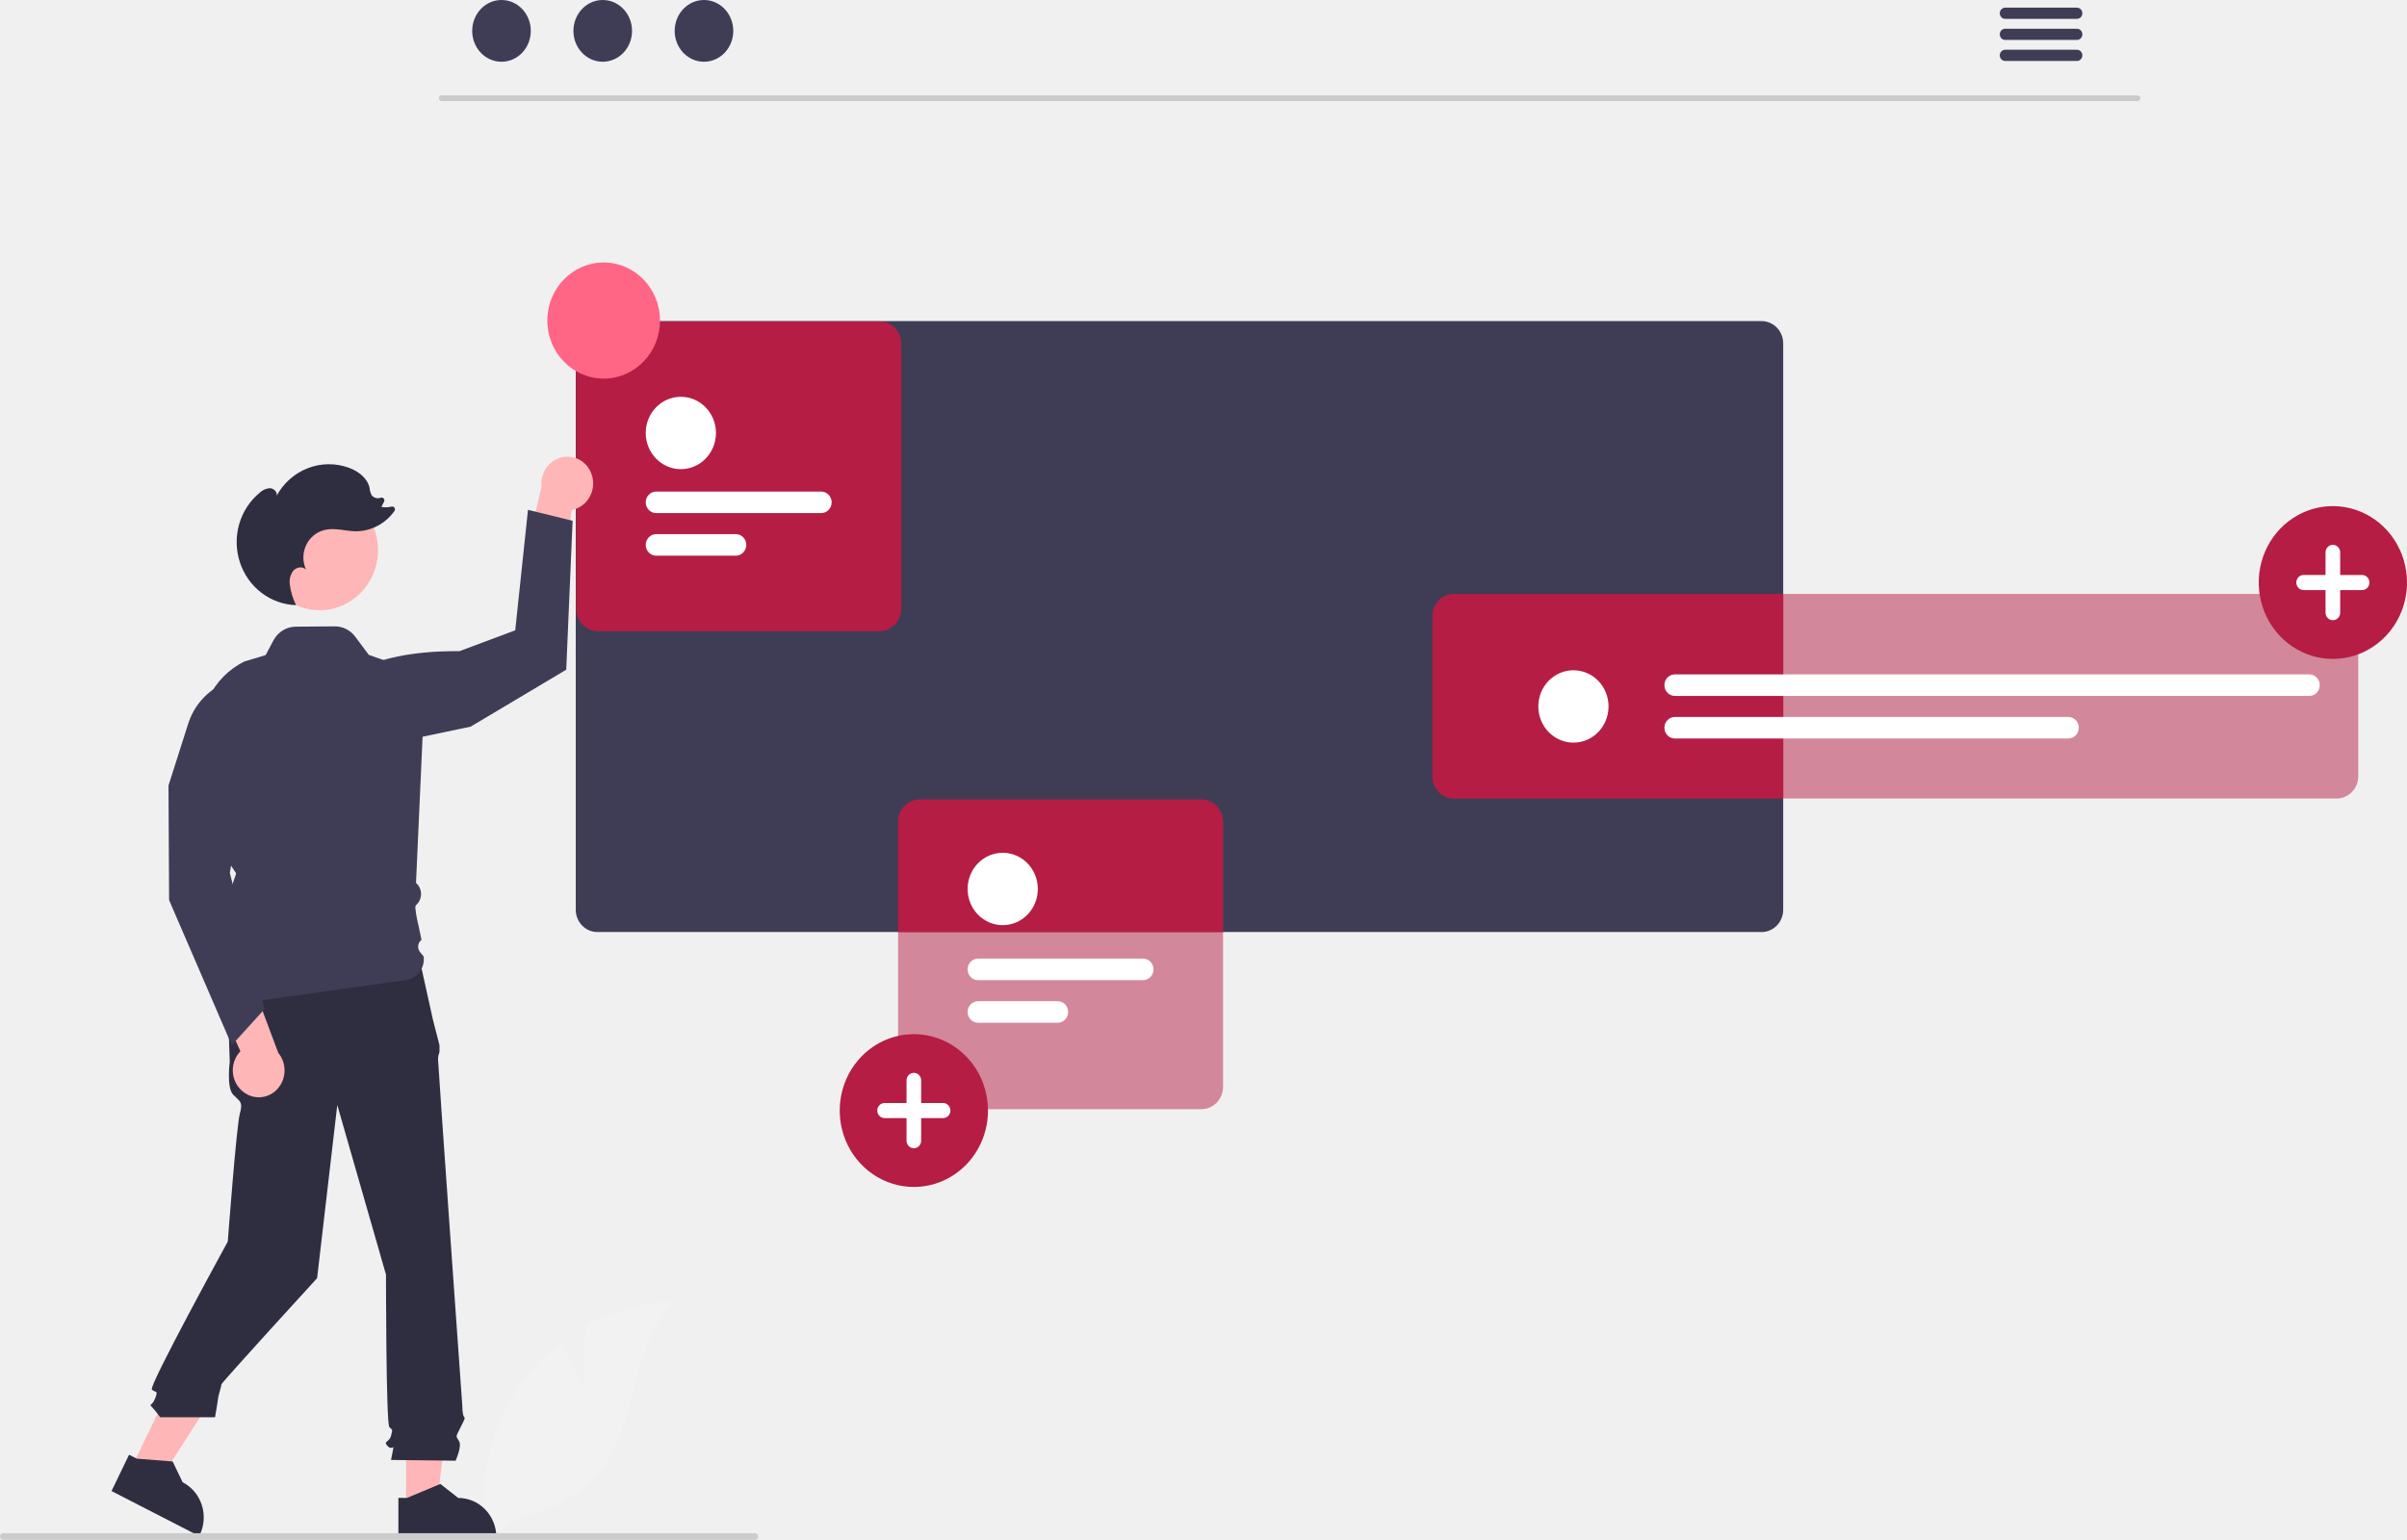
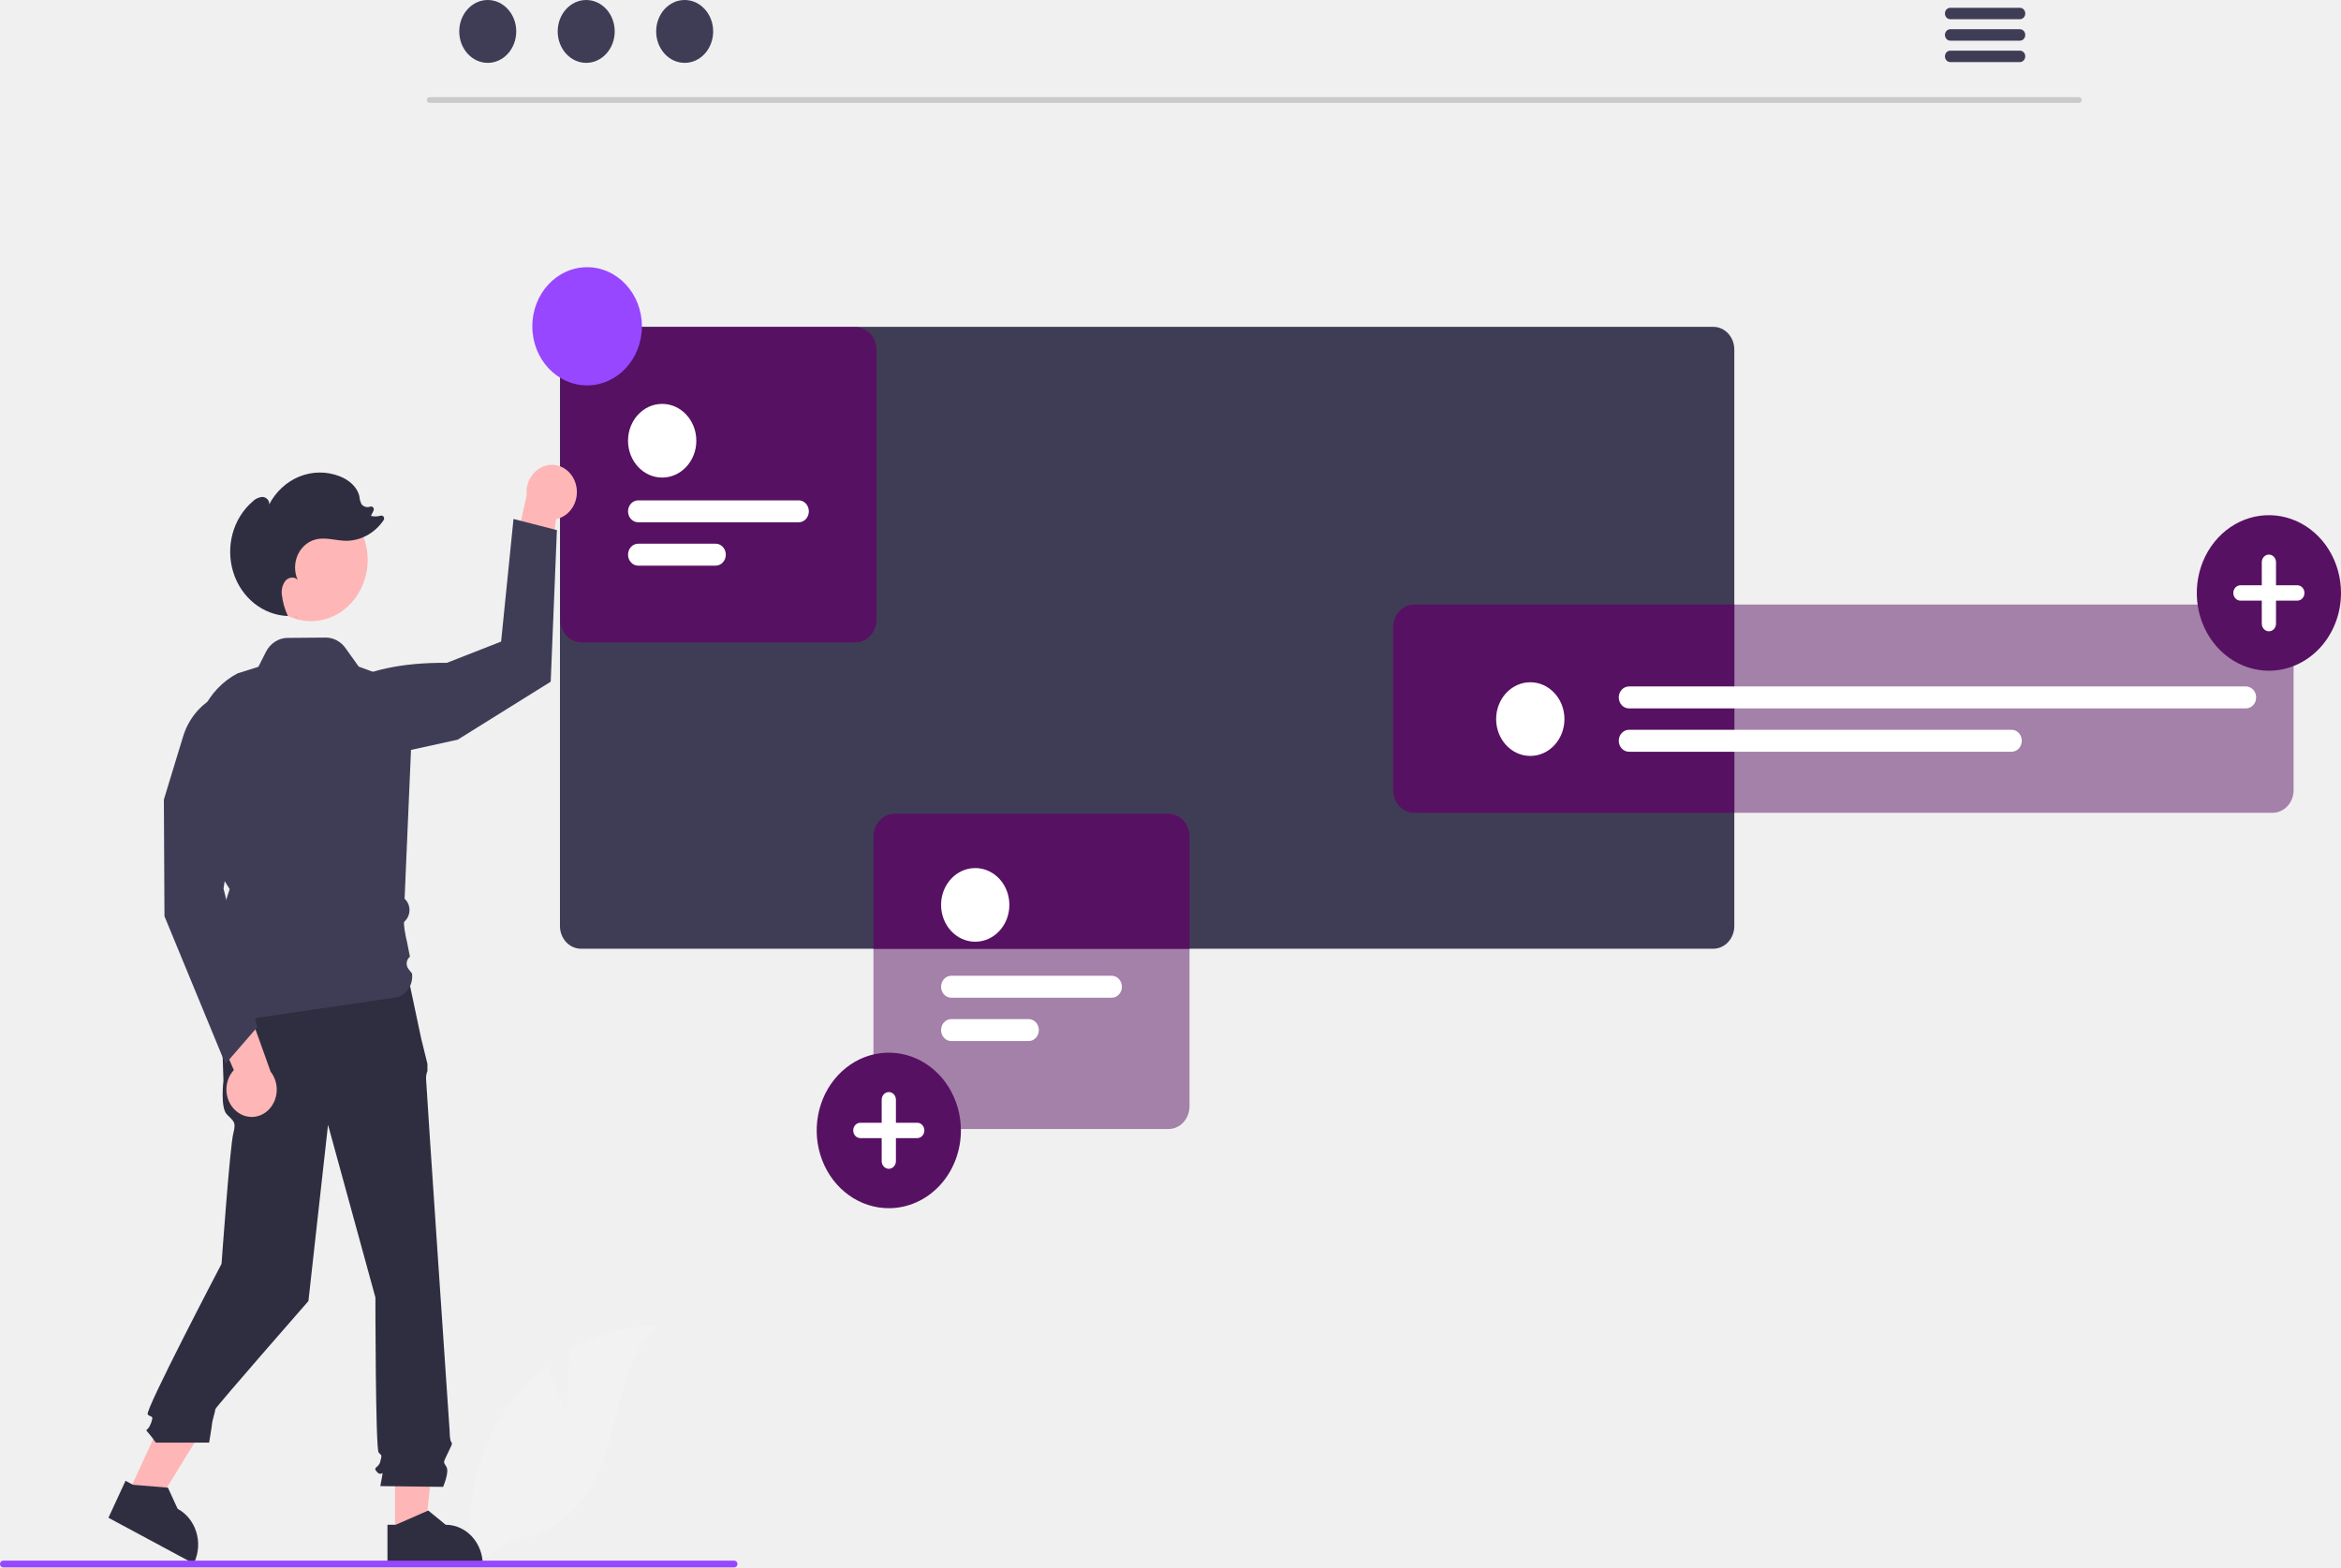
- <svg xmlns="http://www.w3.org/2000/svg" width="436" height="279" viewBox="0 0 436 279" fill="none">
-   <g clip-path="url(#clip0_0_510)">
-     <path d="M105.603 251.485L106.088 240.247C111.142 237.462 116.779 235.991 122.509 235.962C114.622 242.609 115.608 255.423 110.261 264.362C108.572 267.137 106.3 269.485 103.612 271.231C100.924 272.978 97.889 274.078 94.732 274.451L88.132 278.617C87.227 273.412 87.426 268.067 88.717 262.949C90.009 257.831 92.361 253.063 95.611 248.973C97.457 246.697 99.574 244.67 101.911 242.939C103.491 247.236 105.603 251.485 105.603 251.485Z" fill="#F2F2F2" />
-     <path d="M387.218 18.31H79.977C79.848 18.307 79.725 18.252 79.635 18.157C79.545 18.062 79.494 17.934 79.494 17.801C79.494 17.668 79.545 17.54 79.635 17.445C79.725 17.35 79.848 17.295 79.977 17.293H387.218C387.347 17.295 387.47 17.35 387.56 17.445C387.65 17.54 387.701 17.668 387.701 17.801C387.701 17.934 387.65 18.062 387.56 18.157C387.47 18.252 387.347 18.307 387.218 18.31Z" fill="#CACACA" />
-     <path d="M90.839 11.189C93.771 11.189 96.148 8.685 96.148 5.595C96.148 2.505 93.771 0 90.839 0C87.907 0 85.531 2.505 85.531 5.595C85.531 8.685 87.907 11.189 90.839 11.189Z" fill="#3F3D56" />
-     <path d="M109.178 11.189C112.11 11.189 114.486 8.685 114.486 5.595C114.486 2.505 112.11 0 109.178 0C106.246 0 103.869 2.505 103.869 5.595C103.869 8.685 106.246 11.189 109.178 11.189Z" fill="#3F3D56" />
-     <path d="M127.516 11.189C130.448 11.189 132.825 8.685 132.825 5.595C132.825 2.505 130.448 0 127.516 0C124.584 0 122.208 2.505 122.208 5.595C122.208 8.685 124.584 11.189 127.516 11.189Z" fill="#3F3D56" />
-     <path d="M376.229 1.387H363.202C362.944 1.392 362.698 1.501 362.517 1.692C362.336 1.882 362.235 2.137 362.235 2.404C362.235 2.67 362.336 2.925 362.517 3.116C362.698 3.306 362.944 3.415 363.202 3.42H376.229C376.487 3.415 376.733 3.306 376.913 3.116C377.094 2.925 377.196 2.67 377.196 2.404C377.196 2.137 377.094 1.882 376.913 1.692C376.733 1.501 376.487 1.392 376.229 1.387Z" fill="#3F3D56" />
-     <path d="M376.229 5.204H363.202C362.944 5.209 362.698 5.318 362.517 5.508C362.336 5.699 362.235 5.954 362.235 6.22C362.235 6.487 362.336 6.742 362.517 6.932C362.698 7.123 362.944 7.232 363.202 7.237H376.229C376.487 7.232 376.733 7.123 376.913 6.932C377.094 6.742 377.196 6.487 377.196 6.22C377.196 5.954 377.094 5.699 376.913 5.508C376.733 5.318 376.487 5.209 376.229 5.204Z" fill="#3F3D56" />
-     <path d="M376.229 9.016H363.202C362.944 9.021 362.698 9.13 362.517 9.32C362.336 9.511 362.235 9.766 362.235 10.033C362.235 10.299 362.336 10.554 362.517 10.745C362.698 10.935 362.944 11.044 363.202 11.049H376.229C376.487 11.044 376.733 10.935 376.913 10.745C377.094 10.554 377.196 10.299 377.196 10.033C377.196 9.766 377.094 9.511 376.913 9.32C376.733 9.13 376.487 9.021 376.229 9.016Z" fill="#3F3D56" />
-     <path d="M319.092 58.178H108.21C107.171 58.178 106.174 58.603 105.439 59.36C104.704 60.117 104.29 61.144 104.289 62.215V164.839C104.29 165.91 104.703 166.938 105.438 167.696C106.173 168.454 107.17 168.88 108.21 168.881H319.092C320.131 168.879 321.126 168.452 321.86 167.694C322.594 166.937 323.007 165.91 323.008 164.839V62.215C323.007 61.145 322.594 60.118 321.86 59.361C321.126 58.605 320.13 58.179 319.092 58.178Z" fill="#3F3D56" />
-     <path d="M263.389 107.618C262.351 107.619 261.355 108.045 260.621 108.802C259.887 109.559 259.474 110.585 259.473 111.656V140.644C259.474 141.715 259.887 142.742 260.621 143.499C261.355 144.257 262.35 144.684 263.389 144.686H323.008V107.618H263.389Z" fill="#B51D44" />
-     <path opacity="0.5" d="M423.255 144.684H263.391C262.352 144.683 261.356 144.257 260.621 143.499C259.886 142.742 259.473 141.715 259.472 140.644V111.657C259.473 110.585 259.886 109.558 260.621 108.801C261.356 108.043 262.352 107.617 263.391 107.616H423.255C424.294 107.617 425.29 108.043 426.025 108.801C426.76 109.558 427.173 110.585 427.174 111.657V140.644C427.173 141.715 426.76 142.742 426.025 143.499C425.29 144.257 424.294 144.683 423.255 144.684Z" fill="#B51D44" />
-     <path d="M285.01 134.56C288.523 134.56 291.37 131.625 291.37 128.004C291.37 124.382 288.523 121.447 285.01 121.447C281.498 121.447 278.65 124.382 278.65 128.004C278.65 131.625 281.498 134.56 285.01 134.56Z" fill="white" />
-     <path d="M418.302 126.098H303.381C302.879 126.098 302.397 125.893 302.042 125.526C301.687 125.16 301.487 124.664 301.487 124.146C301.487 123.628 301.687 123.131 302.042 122.765C302.397 122.399 302.879 122.193 303.381 122.193H418.302C418.804 122.193 419.286 122.399 419.641 122.765C419.996 123.131 420.195 123.628 420.195 124.146C420.195 124.664 419.996 125.16 419.641 125.526C419.286 125.893 418.804 126.098 418.302 126.098Z" fill="white" />
-     <path d="M374.654 133.813H303.381C302.879 133.813 302.397 133.608 302.042 133.241C301.687 132.875 301.487 132.379 301.487 131.861C301.487 131.343 301.687 130.846 302.042 130.48C302.397 130.114 302.879 129.908 303.381 129.908H374.654C375.156 129.908 375.638 130.114 375.993 130.48C376.348 130.846 376.548 131.343 376.548 131.861C376.548 132.379 376.348 132.875 375.993 133.241C375.638 133.608 375.156 133.813 374.654 133.813Z" fill="white" />
-     <path d="M73.567 273.271L79.071 273.27L81.689 251.383H73.566L73.567 273.271Z" fill="#FFB6B6" />
-     <path d="M72.163 271.418L73.712 271.418L79.761 268.882L83.003 271.417C84.835 271.417 86.592 272.168 87.888 273.503C89.183 274.839 89.911 276.65 89.911 278.539V278.77L72.163 278.771L72.163 271.418Z" fill="#2F2E41" />
-     <path d="M23.834 265.893L28.76 268.424L40.574 250.04L33.303 246.304L23.834 265.893Z" fill="#FFB6B6" />
-     <path d="M23.379 263.589L24.765 264.301L31.276 264.813L33.08 268.574C34.72 269.416 35.968 270.896 36.55 272.687C37.131 274.478 36.999 276.434 36.182 278.124L36.081 278.331L20.197 270.17L23.379 263.589Z" fill="#2F2E41" />
-     <path d="M76.006 173.868L41.009 174.809L41.617 192.378C41.617 192.378 41.009 197.084 42.226 198.339C43.444 199.594 44.052 199.594 43.444 201.79C42.835 203.986 41.261 224.969 41.261 224.969C41.261 224.969 26.898 251.152 27.506 251.78C28.115 252.407 28.724 251.78 28.115 253.348C27.506 254.917 26.898 254.29 27.506 254.917C28.045 255.516 28.553 256.145 29.028 256.799H38.948C38.948 256.799 39.502 253.662 39.502 253.348C39.502 253.035 40.111 251.152 40.111 250.839C40.111 250.525 57.442 231.594 57.442 231.594L61.094 200.221L69.919 230.967C69.919 230.967 69.919 257.948 70.528 258.576C71.137 259.203 71.137 258.889 70.832 260.144C70.528 261.399 69.311 261.085 70.224 262.027C71.137 262.968 71.441 261.399 71.137 262.968L70.832 264.536L82.524 264.671C82.524 264.671 83.741 262.027 83.133 261.085C82.524 260.144 82.561 260.401 83.303 258.861C84.046 257.321 84.35 257.007 84.046 256.693C83.741 256.379 83.741 254.711 83.741 254.711C83.741 254.711 79.353 193.005 79.353 192.064C79.33 191.58 79.417 191.097 79.606 190.653V189.375L78.44 184.848L76.006 173.868Z" fill="#2F2E41" />
-     <path d="M422.571 119.393C419.915 119.393 417.319 118.581 415.11 117.06C412.902 115.539 411.18 113.376 410.164 110.847C409.148 108.317 408.882 105.533 409.4 102.848C409.918 100.162 411.197 97.695 413.075 95.759C414.953 93.823 417.346 92.504 419.951 91.97C422.556 91.436 425.256 91.71 427.71 92.758C430.164 93.806 432.261 95.58 433.737 97.857C435.212 100.134 436 102.81 436 105.549C436 109.22 434.585 112.742 432.067 115.338C429.548 117.934 426.133 119.393 422.571 119.393Z" fill="#B51D44" />
-     <path d="M427.87 104.183H423.896V100.086C423.896 99.724 423.756 99.376 423.508 99.12C423.259 98.864 422.922 98.72 422.571 98.72C422.22 98.72 421.883 98.864 421.634 99.12C421.386 99.376 421.246 99.724 421.246 100.086V104.183H417.272C417.098 104.183 416.925 104.218 416.764 104.286C416.603 104.355 416.457 104.455 416.334 104.582C416.21 104.709 416.113 104.859 416.046 105.025C415.979 105.191 415.945 105.369 415.945 105.549C415.945 105.728 415.979 105.906 416.046 106.072C416.113 106.238 416.21 106.388 416.334 106.515C416.457 106.642 416.603 106.743 416.764 106.811C416.925 106.88 417.098 106.915 417.272 106.914H421.246V111.011C421.246 111.373 421.386 111.721 421.634 111.977C421.883 112.233 422.22 112.377 422.571 112.377C422.922 112.377 423.259 112.233 423.508 111.977C423.756 111.721 423.896 111.373 423.896 111.011V106.914H427.87C428.221 106.914 428.558 106.77 428.806 106.514C429.055 106.258 429.194 105.911 429.194 105.549C429.194 105.186 429.055 104.839 428.806 104.583C428.558 104.327 428.221 104.183 427.87 104.183Z" fill="white" />
-     <path d="M217.623 144.872H166.599C165.56 144.873 164.563 145.299 163.828 146.057C163.093 146.815 162.679 147.842 162.678 148.914V168.881H221.539V148.914C221.538 147.843 221.126 146.816 220.391 146.058C219.657 145.301 218.662 144.874 217.623 144.872Z" fill="#B51D44" />
-     <path opacity="0.5" d="M217.621 200.975H166.598C165.558 200.973 164.562 200.547 163.827 199.79C163.093 199.032 162.679 198.005 162.678 196.934V148.912C162.679 147.841 163.093 146.814 163.828 146.056C164.562 145.299 165.558 144.873 166.598 144.872H217.621C218.66 144.873 219.657 145.299 220.391 146.056C221.126 146.814 221.539 147.841 221.541 148.912V196.934C221.539 198.005 221.126 199.032 220.391 199.79C219.657 200.547 218.66 200.973 217.621 200.975Z" fill="#B51D44" />
-     <path d="M181.631 167.634C185.143 167.634 187.991 164.698 187.991 161.077C187.991 157.456 185.143 154.521 181.631 154.521C178.118 154.521 175.271 157.456 175.271 161.077C175.271 164.698 178.118 167.634 181.631 167.634Z" fill="white" />
-     <path d="M207.054 177.6H177.165C176.662 177.6 176.181 177.394 175.825 177.028C175.47 176.662 175.271 176.165 175.271 175.647C175.271 175.129 175.47 174.633 175.825 174.267C176.181 173.901 176.662 173.695 177.165 173.695H207.054C207.556 173.695 208.038 173.901 208.393 174.267C208.748 174.633 208.948 175.129 208.948 175.647C208.948 176.165 208.748 176.662 208.393 177.028C208.038 177.394 207.556 177.6 207.054 177.6Z" fill="white" />
-     <path d="M191.588 185.315H177.164C176.662 185.315 176.18 185.109 175.825 184.743C175.47 184.377 175.271 183.88 175.271 183.362C175.271 182.844 175.47 182.348 175.825 181.982C176.18 181.615 176.662 181.41 177.164 181.41H191.588C192.09 181.41 192.572 181.615 192.927 181.982C193.282 182.348 193.482 182.844 193.482 183.362C193.482 183.88 193.282 184.377 192.927 184.743C192.572 185.109 192.09 185.315 191.588 185.315Z" fill="white" />
-     <path d="M165.534 215.069C162.878 215.069 160.282 214.257 158.073 212.736C155.865 211.214 154.144 209.052 153.127 206.522C152.111 203.993 151.845 201.209 152.363 198.523C152.881 195.838 154.16 193.371 156.038 191.435C157.916 189.499 160.309 188.18 162.914 187.646C165.519 187.112 168.219 187.386 170.673 188.434C173.127 189.482 175.224 191.256 176.7 193.533C178.176 195.809 178.963 198.486 178.963 201.224C178.963 204.896 177.548 208.417 175.03 211.014C172.511 213.61 169.096 215.069 165.534 215.069Z" fill="#B51D44" />
-     <path d="M170.833 199.859H166.859V195.762C166.859 195.399 166.719 195.052 166.471 194.796C166.222 194.54 165.885 194.396 165.534 194.396C165.183 194.396 164.846 194.54 164.597 194.796C164.349 195.052 164.209 195.399 164.209 195.762V199.859H160.235C160.061 199.858 159.888 199.893 159.727 199.962C159.566 200.03 159.42 200.131 159.297 200.258C159.174 200.385 159.076 200.535 159.009 200.701C158.942 200.867 158.908 201.045 158.908 201.224C158.908 201.404 158.942 201.582 159.009 201.748C159.076 201.913 159.174 202.064 159.297 202.191C159.42 202.318 159.566 202.418 159.727 202.487C159.888 202.555 160.061 202.59 160.235 202.59H164.209V206.687C164.209 207.049 164.349 207.397 164.597 207.653C164.846 207.909 165.183 208.053 165.534 208.053C165.885 208.053 166.222 207.909 166.471 207.653C166.719 207.397 166.859 207.049 166.859 206.687V202.59H170.833C171.184 202.59 171.521 202.446 171.769 202.19C172.018 201.934 172.157 201.587 172.157 201.224C172.157 200.862 172.018 200.515 171.769 200.259C171.521 200.003 171.184 199.859 170.833 199.859Z" fill="white" />
-     <path d="M159.318 114.343H108.294C107.255 114.342 106.259 113.916 105.524 113.158C104.789 112.401 104.376 111.374 104.375 110.303V62.281C104.376 61.209 104.789 60.182 105.524 59.425C106.259 58.667 107.255 58.241 108.294 58.24H159.318C160.357 58.241 161.353 58.667 162.088 59.425C162.823 60.182 163.236 61.209 163.237 62.281V110.303C163.236 111.374 162.823 112.401 162.088 113.158C161.353 113.916 160.357 114.342 159.318 114.343Z" fill="#B51D44" />
-     <path d="M123.327 85.01C126.84 85.01 129.687 82.074 129.687 78.453C129.687 74.832 126.84 71.897 123.327 71.897C119.815 71.897 116.967 74.832 116.967 78.453C116.967 82.074 119.815 85.01 123.327 85.01Z" fill="#B51D44" />
-     <path d="M148.75 92.972H118.861C118.359 92.972 117.877 92.766 117.522 92.4C117.167 92.034 116.967 91.537 116.967 91.019C116.967 90.501 117.167 90.005 117.522 89.639C117.877 89.273 118.359 89.067 118.861 89.067H148.75C149.253 89.067 149.734 89.273 150.09 89.639C150.445 90.005 150.644 90.501 150.644 91.019C150.644 91.537 150.445 92.034 150.09 92.4C149.734 92.766 149.253 92.972 148.75 92.972Z" fill="#B51D44" />
-     <path d="M133.284 100.687H118.861C118.359 100.687 117.877 100.481 117.522 100.115C117.167 99.749 116.967 99.252 116.967 98.734C116.967 98.216 117.167 97.72 117.522 97.354C117.877 96.987 118.359 96.782 118.861 96.782H133.284C133.787 96.782 134.268 96.987 134.624 97.354C134.979 97.72 135.178 98.216 135.178 98.734C135.178 99.252 134.979 99.749 134.624 100.115C134.268 100.481 133.787 100.687 133.284 100.687Z" fill="#B51D44" />
-     <path opacity="0.5" d="M159.318 114.343H108.294C107.255 114.342 106.259 113.916 105.524 113.158C104.789 112.401 104.376 111.374 104.375 110.303V62.281C104.376 61.209 104.789 60.182 105.524 59.425C106.259 58.667 107.255 58.241 108.294 58.24H159.318C160.357 58.241 161.353 58.667 162.088 59.425C162.823 60.182 163.236 61.209 163.237 62.281V110.303C163.236 111.374 162.823 112.401 162.088 113.158C161.353 113.916 160.357 114.342 159.318 114.343Z" fill="#B51D44" />
-     <path d="M123.327 85.01C126.84 85.01 129.687 82.074 129.687 78.453C129.687 74.832 126.84 71.897 123.327 71.897C119.815 71.897 116.967 74.832 116.967 78.453C116.967 82.074 119.815 85.01 123.327 85.01Z" fill="white" />
-     <path d="M148.75 92.972H118.861C118.359 92.972 117.877 92.766 117.522 92.4C117.167 92.034 116.967 91.537 116.967 91.019C116.967 90.501 117.167 90.005 117.522 89.639C117.877 89.273 118.359 89.067 118.861 89.067H148.75C149.253 89.067 149.734 89.273 150.09 89.639C150.445 90.005 150.644 90.501 150.644 91.019C150.644 91.537 150.445 92.034 150.09 92.4C149.734 92.766 149.253 92.972 148.75 92.972Z" fill="white" />
-     <path d="M133.284 100.687H118.861C118.359 100.687 117.877 100.481 117.522 100.115C117.167 99.749 116.967 99.252 116.967 98.734C116.967 98.216 117.167 97.72 117.522 97.354C117.877 96.987 118.359 96.782 118.861 96.782H133.284C133.787 96.782 134.268 96.987 134.624 97.354C134.979 97.72 135.178 98.216 135.178 98.734C135.178 99.252 134.979 99.749 134.624 100.115C134.268 100.481 133.787 100.687 133.284 100.687Z" fill="white" />
-     <path d="M109.347 68.602C114.982 68.602 119.551 63.892 119.551 58.082C119.551 52.273 114.982 47.563 109.347 47.563C103.711 47.563 99.143 52.273 99.143 58.082C99.143 63.892 103.711 68.602 109.347 68.602Z" fill="#FF6584" />
-     <path d="M137.347 278.404C137.347 278.482 137.333 278.56 137.304 278.632C137.275 278.705 137.232 278.77 137.178 278.826C137.125 278.881 137.061 278.925 136.99 278.955C136.92 278.985 136.845 279 136.769 279H0.578C0.425 279 0.278 278.937 0.169 278.825C0.061 278.713 0 278.562 0 278.404C0 278.246 0.061 278.094 0.169 277.982C0.278 277.87 0.425 277.808 0.578 277.808H136.769C136.845 277.807 136.92 277.823 136.99 277.853C137.061 277.882 137.125 277.926 137.178 277.982C137.232 278.037 137.275 278.103 137.304 278.175C137.333 278.248 137.347 278.325 137.347 278.404Z" fill="#CCCCCC" />
-     <path d="M107.166 85.946C107.585 87.155 107.527 88.486 107.004 89.651C106.48 90.816 105.533 91.723 104.368 92.175C104.11 92.274 103.844 92.35 103.573 92.401L100.878 109.412L94.557 103.394L98.085 88.163C97.954 86.879 98.319 85.594 99.1 84.586C99.881 83.578 101.016 82.926 102.259 82.773C103.304 82.65 104.36 82.897 105.251 83.473C106.143 84.049 106.818 84.921 107.166 85.946Z" fill="#FFB6B6" />
-     <path d="M60.513 124.491C60.513 124.491 65.419 117.808 83.223 117.991L93.329 114.206L95.638 92.38L103.721 94.365L102.567 121.348L85.246 131.666L62.535 136.427L60.513 124.491Z" fill="#3F3D56" />
-     <path d="M57.906 110.568C63.742 110.568 68.473 105.691 68.473 99.674C68.473 93.658 63.742 88.781 57.906 88.781C52.07 88.781 47.339 93.658 47.339 99.674C47.339 105.691 52.07 110.568 57.906 110.568Z" fill="#FFB6B6" />
-     <path d="M40.022 182.274C40.003 182.274 39.984 182.271 39.966 182.266C39.771 182.21 39.617 182.166 40.321 175.889L41.081 170.929L40.339 166.548L39.091 165.262L41.097 163.195L42.779 158.267L39.868 153.818L36.527 135.627C35.953 132.488 36.399 129.241 37.797 126.39C39.194 123.539 41.465 121.243 44.258 119.858L48.124 118.694L49.531 116.034C49.926 115.287 50.508 114.663 51.216 114.226C51.924 113.789 52.733 113.555 53.558 113.548L60.638 113.494C61.353 113.488 62.059 113.653 62.701 113.976C63.343 114.299 63.904 114.771 64.339 115.355L66.81 118.665L77.053 122.253L75.355 159.983C75.625 160.215 75.845 160.503 76.001 160.828C76.157 161.153 76.246 161.508 76.263 161.871C76.279 162.233 76.223 162.595 76.096 162.933C75.97 163.272 75.777 163.58 75.529 163.837C75.423 163.948 75.338 164.038 75.286 164.098C75.114 164.351 75.438 166.239 75.838 167.843L76.351 170.298C76.186 170.419 76.048 170.574 75.944 170.753C75.841 170.933 75.774 171.132 75.749 171.339C75.724 171.546 75.741 171.756 75.799 171.956C75.856 172.156 75.954 172.342 76.085 172.501L76.739 173.298C76.868 174.297 76.608 175.308 76.015 176.109C75.422 176.911 74.546 177.437 73.577 177.573C64.215 178.887 40.071 182.274 40.022 182.274Z" fill="#3F3D56" />
-     <path d="M55.203 110.035C55.158 109.932 55.113 109.829 55.068 109.726C55.085 109.727 55.102 109.729 55.12 109.73L55.203 110.035Z" fill="#2F2E41" />
-     <path d="M47.046 89.276C47.547 88.788 48.2 88.497 48.888 88.455C49.571 88.478 50.264 89.114 50.123 89.803C51.378 87.512 53.376 85.75 55.765 84.826C58.155 83.903 60.784 83.876 63.191 84.751C64.889 85.369 66.554 86.605 66.945 88.418C66.983 88.893 67.12 89.355 67.348 89.771C67.545 89.993 67.802 90.151 68.085 90.225C68.368 90.299 68.666 90.286 68.943 90.187L68.96 90.182C69.054 90.149 69.156 90.146 69.252 90.173C69.349 90.2 69.435 90.256 69.5 90.335C69.565 90.413 69.606 90.509 69.617 90.612C69.628 90.714 69.609 90.818 69.563 90.909L69.082 91.833C69.688 91.972 70.317 91.958 70.917 91.793C71.016 91.766 71.122 91.771 71.218 91.808C71.314 91.845 71.397 91.912 71.456 92C71.513 92.088 71.544 92.192 71.542 92.298C71.541 92.404 71.507 92.507 71.447 92.593C70.648 93.719 69.605 94.638 68.402 95.276C67.198 95.913 65.867 96.253 64.514 96.267C62.594 96.255 60.654 95.572 58.785 96.028C58.062 96.204 57.387 96.544 56.809 97.025C56.23 97.505 55.763 98.113 55.442 98.803C55.121 99.494 54.954 100.25 54.954 101.016C54.953 101.781 55.119 102.537 55.439 103.229C54.865 102.581 53.755 102.735 53.168 103.369C52.897 103.709 52.697 104.102 52.581 104.525C52.464 104.948 52.432 105.39 52.488 105.826C52.644 107.161 53.029 108.456 53.623 109.652C51.352 109.58 49.158 108.792 47.337 107.393C45.515 105.994 44.153 104.053 43.436 101.831C42.719 99.609 42.68 97.213 43.326 94.968C43.971 92.723 45.27 90.736 47.046 89.276Z" fill="#2F2E41" />
-     <path d="M44.138 197.898C43.128 197.146 42.445 196.016 42.235 194.75C42.026 193.484 42.308 192.184 43.02 191.131C43.178 190.898 43.355 190.68 43.55 190.48L36.42 174.89L44.936 176.155L50.401 190.765C51.215 191.747 51.621 193.018 51.532 194.306C51.442 195.593 50.865 196.792 49.925 197.645C49.132 198.357 48.127 198.771 47.075 198.817C46.023 198.863 44.988 198.538 44.138 197.898Z" fill="#FFB6B6" />
-     <path d="M41.979 189.385L30.632 163.095L30.519 142.331L34.095 131.115C34.581 129.593 35.357 128.187 36.378 126.98C37.399 125.773 38.645 124.789 40.041 124.087C41.438 123.385 42.957 122.978 44.508 122.891C46.059 122.804 47.612 123.039 49.074 123.581L49.153 123.61L49.186 123.69C49.318 124.008 52.318 131.658 43.42 147.394L41.629 158.162L47.913 182.845L41.979 189.385Z" fill="#3F3D56" />
+ <svg xmlns="http://www.w3.org/2000/svg" width="436" height="292" viewBox="0 0 436 292" fill="none">
+   <g clip-path="url(#clip0_6_753)">
+     <path d="M105.603 263.203L106.088 251.442C111.142 248.527 116.779 246.988 122.509 246.957C114.622 253.914 115.608 267.325 110.261 276.681C108.572 279.585 106.3 282.042 103.612 283.87C100.924 285.697 97.889 286.849 94.732 287.239L88.132 291.599C87.227 286.152 87.426 280.557 88.717 275.201C90.009 269.845 92.361 264.855 95.611 260.574C97.457 258.192 99.574 256.07 101.911 254.259C103.491 258.756 105.603 263.203 105.603 263.203Z" fill="#F2F2F2" />
+     <path d="M387.218 19.163H79.977C79.848 19.16 79.725 19.102 79.635 19.003C79.545 18.904 79.494 18.77 79.494 18.631C79.494 18.491 79.545 18.358 79.635 18.258C79.725 18.159 79.848 18.102 79.977 18.098H387.218C387.347 18.102 387.47 18.159 387.56 18.258C387.65 18.358 387.701 18.491 387.701 18.631C387.701 18.77 387.65 18.904 387.56 19.003C387.47 19.102 387.347 19.16 387.218 19.163Z" fill="#CACACA" />
+     <path d="M90.839 11.711C93.771 11.711 96.148 9.089 96.148 5.855C96.148 2.622 93.771 0 90.839 0C87.907 0 85.531 2.622 85.531 5.855C85.531 9.089 87.907 11.711 90.839 11.711Z" fill="#3F3D56" />
+     <path d="M109.178 11.711C112.11 11.711 114.486 9.089 114.486 5.855C114.486 2.622 112.11 0 109.178 0C106.246 0 103.869 2.622 103.869 5.855C103.869 9.089 106.246 11.711 109.178 11.711Z" fill="#3F3D56" />
+     <path d="M127.516 11.711C130.448 11.711 132.825 9.089 132.825 5.855C132.825 2.622 130.448 0 127.516 0C124.584 0 122.208 2.622 122.208 5.855C122.208 9.089 124.584 11.711 127.516 11.711Z" fill="#3F3D56" />
+     <path d="M376.229 1.451H363.202C362.944 1.457 362.698 1.571 362.517 1.77C362.336 1.969 362.235 2.237 362.235 2.516C362.235 2.794 362.336 3.062 362.517 3.261C362.698 3.46 362.944 3.574 363.202 3.58H376.229C376.487 3.574 376.733 3.46 376.913 3.261C377.094 3.062 377.196 2.794 377.196 2.516C377.196 2.237 377.094 1.969 376.913 1.77C376.733 1.571 376.487 1.457 376.229 1.451Z" fill="#3F3D56" />
+     <path d="M376.229 5.446H363.202C362.944 5.452 362.698 5.566 362.517 5.765C362.336 5.964 362.235 6.232 362.235 6.51C362.235 6.789 362.336 7.057 362.517 7.256C362.698 7.455 362.944 7.569 363.202 7.575H376.229C376.487 7.569 376.733 7.455 376.913 7.256C377.094 7.057 377.196 6.789 377.196 6.51C377.196 6.232 377.094 5.964 376.913 5.765C376.733 5.566 376.487 5.452 376.229 5.446Z" fill="#3F3D56" />
+     <path d="M376.229 9.436H363.202C362.944 9.441 362.698 9.556 362.517 9.755C362.336 9.954 362.235 10.221 362.235 10.5C362.235 10.779 362.336 11.046 362.517 11.245C362.698 11.444 362.944 11.559 363.202 11.564H376.229C376.487 11.559 376.733 11.444 376.913 11.245C377.094 11.046 377.196 10.779 377.196 10.5C377.196 10.221 377.094 9.954 376.913 9.755C376.733 9.556 376.487 9.441 376.229 9.436Z" fill="#3F3D56" />
+     <path d="M319.092 60.888H108.21C107.171 60.888 106.174 61.334 105.439 62.126C104.704 62.918 104.29 63.993 104.289 65.114V172.519C104.29 173.641 104.703 174.716 105.438 175.509C106.173 176.303 107.17 176.749 108.21 176.75H319.092C320.131 176.748 321.126 176.301 321.86 175.508C322.594 174.715 323.007 173.64 323.008 172.519V65.114C323.007 63.994 322.594 62.919 321.86 62.127C321.126 61.335 320.13 60.889 319.092 60.888Z" fill="#3F3D56" />
+     <path d="M263.389 112.633C262.351 112.634 261.355 113.08 260.621 113.872C259.887 114.664 259.474 115.738 259.473 116.858V147.197C259.474 148.318 259.887 149.393 260.621 150.186C261.355 150.979 262.35 151.426 263.389 151.428H323.008V112.633H263.389Z" fill="#571162" />
+     <path opacity="0.5" d="M423.255 151.426H263.391C262.352 151.425 261.356 150.979 260.621 150.186C259.886 149.393 259.473 148.318 259.472 147.197V116.859C259.473 115.738 259.886 114.663 260.621 113.871C261.356 113.078 262.352 112.632 263.391 112.631H423.255C424.294 112.632 425.29 113.078 426.025 113.871C426.76 114.663 427.173 115.738 427.174 116.859V147.197C427.173 148.318 426.76 149.393 426.025 150.186C425.29 150.979 424.294 151.425 423.255 151.426Z" fill="#571162" />
+     <path d="M285.01 140.83C288.523 140.83 291.37 137.758 291.37 133.968C291.37 130.178 288.523 127.106 285.01 127.106C281.498 127.106 278.65 130.178 278.65 133.968C278.65 137.758 281.498 140.83 285.01 140.83Z" fill="white" />
+     <path d="M418.302 131.974H303.381C302.879 131.974 302.397 131.759 302.042 131.375C301.687 130.992 301.487 130.472 301.487 129.93C301.487 129.388 301.687 128.869 302.042 128.486C302.397 128.102 302.879 127.887 303.381 127.887H418.302C418.804 127.887 419.286 128.102 419.641 128.486C419.996 128.869 420.195 129.388 420.195 129.93C420.195 130.472 419.996 130.992 419.641 131.375C419.286 131.759 418.804 131.974 418.302 131.974Z" fill="white" />
+     <path d="M374.654 140.049H303.381C302.879 140.049 302.397 139.833 302.042 139.45C301.687 139.067 301.487 138.547 301.487 138.005C301.487 137.463 301.687 136.943 302.042 136.56C302.397 136.177 302.879 135.961 303.381 135.961H374.654C375.156 135.961 375.638 136.177 375.993 136.56C376.348 136.943 376.548 137.463 376.548 138.005C376.548 138.547 376.348 139.067 375.993 139.45C375.638 139.833 375.156 140.049 374.654 140.049Z" fill="white" />
+     <path d="M73.567 286.003L79.071 286.003L81.689 263.096H73.566L73.567 286.003Z" fill="#FFB6B6" />
+     <path d="M72.163 284.064L73.712 284.064L79.761 281.41L83.003 284.064C84.835 284.064 86.592 284.849 87.888 286.247C89.183 287.645 89.911 289.54 89.911 291.517V291.759L72.163 291.76L72.163 284.064Z" fill="#2F2E41" />
+     <path d="M23.834 278.282L28.76 280.931L40.574 261.69L33.303 257.78L23.834 278.282Z" fill="#FFB6B6" />
+     <path d="M23.379 275.871L24.765 276.617L31.276 277.153L33.08 281.088C34.72 281.97 35.968 283.518 36.55 285.393C37.131 287.267 36.999 289.314 36.182 291.083L36.081 291.3L20.197 282.759L23.379 275.871Z" fill="#2F2E41" />
+     <path d="M76.006 181.969L41.009 182.954L41.617 201.342C41.617 201.342 41.009 206.267 42.226 207.58C43.444 208.894 44.052 208.894 43.444 211.192C42.835 213.491 41.261 235.452 41.261 235.452C41.261 235.452 26.898 262.855 27.506 263.511C28.115 264.168 28.724 263.511 28.115 265.153C27.506 266.795 26.898 266.138 27.506 266.795C28.045 267.422 28.553 268.08 29.028 268.765H38.948C38.948 268.765 39.502 265.481 39.502 265.153C39.502 264.825 40.111 262.855 40.111 262.526C40.111 262.198 57.442 242.385 57.442 242.385L61.094 209.55L69.919 241.729C69.919 241.729 69.919 269.967 70.528 270.624C71.137 271.28 71.137 270.952 70.832 272.265C70.528 273.579 69.311 273.25 70.224 274.236C71.137 275.221 71.441 273.579 71.137 275.221L70.832 276.862L82.524 277.003C82.524 277.003 83.741 274.236 83.133 273.25C82.524 272.265 82.561 272.534 83.303 270.922C84.046 269.31 84.35 268.982 84.046 268.654C83.741 268.325 83.741 266.579 83.741 266.579C83.741 266.579 79.353 201.998 79.353 201.013C79.33 200.506 79.417 200.001 79.606 199.536V198.199L78.44 193.461L76.006 181.969Z" fill="#2F2E41" />
+     <path d="M422.571 124.956C419.915 124.956 417.319 124.106 415.11 122.514C412.902 120.922 411.18 118.659 410.164 116.012C409.148 113.364 408.882 110.451 409.4 107.64C409.918 104.829 411.197 102.248 413.075 100.221C414.953 98.195 417.346 96.815 419.951 96.256C422.556 95.697 425.256 95.984 427.71 97.08C430.164 98.177 432.261 100.034 433.737 102.417C435.212 104.8 436 107.601 436 110.467C436 114.31 434.585 117.995 432.067 120.712C429.548 123.43 426.133 124.956 422.571 124.956Z" fill="#571162" />
+     <path d="M427.87 109.038H423.896V104.75C423.896 104.371 423.756 104.007 423.508 103.739C423.259 103.471 422.922 103.32 422.571 103.32C422.22 103.32 421.883 103.471 421.634 103.739C421.386 104.007 421.246 104.371 421.246 104.75V109.038H417.272C417.098 109.037 416.925 109.074 416.764 109.146C416.603 109.217 416.457 109.322 416.334 109.455C416.21 109.588 416.113 109.746 416.046 109.919C415.979 110.093 415.945 110.279 415.945 110.467C415.945 110.655 415.979 110.841 416.046 111.014C416.113 111.188 416.21 111.346 416.334 111.478C416.457 111.611 416.603 111.716 416.764 111.788C416.925 111.86 417.098 111.896 417.272 111.896H421.246V116.184C421.246 116.563 421.386 116.927 421.634 117.195C421.883 117.463 422.22 117.613 422.571 117.613C422.922 117.613 423.259 117.463 423.508 117.195C423.756 116.927 423.896 116.563 423.896 116.184V111.896H427.87C428.221 111.896 428.558 111.746 428.806 111.477C429.055 111.209 429.194 110.846 429.194 110.467C429.194 110.088 429.055 109.724 428.806 109.456C428.558 109.188 428.221 109.038 427.87 109.038Z" fill="white" />
+     <path d="M217.623 151.622H166.599C165.56 151.623 164.563 152.069 163.828 152.863C163.093 153.656 162.679 154.731 162.678 155.853V176.75H221.539V155.853C221.538 154.732 221.126 153.657 220.391 152.864C219.657 152.071 218.662 151.624 217.623 151.622Z" fill="#571162" />
+     <path opacity="0.5" d="M217.621 210.339H166.598C165.558 210.338 164.562 209.892 163.827 209.099C163.093 208.306 162.679 207.232 162.678 206.11V155.851C162.679 154.73 163.093 153.655 163.828 152.862C164.562 152.069 165.558 151.623 166.598 151.622H217.621C218.66 151.623 219.657 152.069 220.391 152.862C221.126 153.655 221.539 154.73 221.541 155.851V206.11C221.539 207.232 221.126 208.306 220.391 209.099C219.657 209.892 218.66 210.338 217.621 210.339Z" fill="#571162" />
+     <path d="M181.631 175.445C185.143 175.445 187.991 172.373 187.991 168.583C187.991 164.793 185.143 161.72 181.631 161.72C178.118 161.72 175.271 164.793 175.271 168.583C175.271 172.373 178.118 175.445 181.631 175.445Z" fill="white" />
+     <path d="M207.054 185.875H177.165C176.662 185.875 176.181 185.66 175.825 185.277C175.47 184.893 175.271 184.374 175.271 183.832C175.271 183.29 175.47 182.77 175.825 182.387C176.181 182.003 176.662 181.788 177.165 181.788H207.054C207.556 181.788 208.038 182.003 208.393 182.387C208.748 182.77 208.948 183.29 208.948 183.832C208.948 184.374 208.748 184.893 208.393 185.277C208.038 185.66 207.556 185.875 207.054 185.875Z" fill="white" />
+     <path d="M191.588 193.95H177.164C176.662 193.95 176.18 193.734 175.825 193.351C175.47 192.968 175.271 192.448 175.271 191.906C175.271 191.364 175.47 190.844 175.825 190.461C176.18 190.078 176.662 189.863 177.164 189.863H191.588C192.09 189.863 192.572 190.078 192.927 190.461C193.282 190.844 193.482 191.364 193.482 191.906C193.482 192.448 193.282 192.968 192.927 193.351C192.572 193.734 192.09 193.95 191.588 193.95Z" fill="white" />
+     <path d="M165.534 225.09C162.878 225.09 160.282 224.24 158.073 222.648C155.865 221.056 154.144 218.793 153.127 216.145C152.111 213.498 151.845 210.584 152.363 207.774C152.881 204.963 154.16 202.381 156.038 200.355C157.916 198.328 160.309 196.948 162.914 196.389C165.519 195.83 168.219 196.117 170.673 197.214C173.127 198.311 175.224 200.168 176.7 202.551C178.176 204.933 178.963 207.735 178.963 210.601C178.963 214.443 177.548 218.129 175.03 220.846C172.511 223.563 169.096 225.09 165.534 225.09Z" fill="#571162" />
+     <path d="M170.833 209.171H166.859V204.883C166.859 204.504 166.719 204.141 166.471 203.873C166.222 203.605 165.885 203.454 165.534 203.454C165.183 203.454 164.846 203.605 164.597 203.873C164.349 204.141 164.209 204.504 164.209 204.883V209.171H160.235C160.061 209.171 159.888 209.208 159.727 209.279C159.566 209.351 159.42 209.456 159.297 209.589C159.174 209.722 159.076 209.879 159.009 210.053C158.942 210.227 158.908 210.413 158.908 210.601C158.908 210.788 158.942 210.975 159.009 211.148C159.076 211.322 159.174 211.479 159.297 211.612C159.42 211.745 159.566 211.85 159.727 211.922C159.888 211.993 160.061 212.03 160.235 212.03H164.209V216.318C164.209 216.697 164.349 217.06 164.597 217.328C164.846 217.596 165.183 217.747 165.534 217.747C165.885 217.747 166.222 217.596 166.471 217.328C166.719 217.06 166.859 216.697 166.859 216.318V212.03H170.833C171.184 212.03 171.521 211.879 171.769 211.611C172.018 211.343 172.157 210.98 172.157 210.601C172.157 210.221 172.018 209.858 171.769 209.59C171.521 209.322 171.184 209.171 170.833 209.171Z" fill="white" />
+     <path d="M159.318 119.671H108.294C107.255 119.67 106.259 119.224 105.524 118.431C104.789 117.638 104.376 116.563 104.375 115.442V65.183C104.376 64.061 104.789 62.987 105.524 62.194C106.259 61.401 107.255 60.955 108.294 60.954H159.318C160.357 60.955 161.353 61.401 162.088 62.194C162.823 62.987 163.236 64.061 163.237 65.183V115.442C163.236 116.563 162.823 117.638 162.088 118.431C161.353 119.224 160.357 119.67 159.318 119.671Z" fill="#571162" />
+     <path d="M123.327 88.971C126.84 88.971 129.687 85.898 129.687 82.109C129.687 78.319 126.84 75.246 123.327 75.246C119.815 75.246 116.967 78.319 116.967 82.109C116.967 85.898 119.815 88.971 123.327 88.971Z" fill="#571162" />
+     <path d="M148.75 97.304H118.861C118.359 97.304 117.877 97.089 117.522 96.706C117.167 96.322 116.967 95.802 116.967 95.26C116.967 94.719 117.167 94.199 117.522 93.816C117.877 93.432 118.359 93.217 118.861 93.217H148.75C149.253 93.217 149.734 93.432 150.09 93.816C150.445 94.199 150.644 94.719 150.644 95.26C150.644 95.802 150.445 96.322 150.09 96.706C149.734 97.089 149.253 97.304 148.75 97.304Z" fill="#571162" />
+     <path d="M133.284 105.379H118.861C118.359 105.379 117.877 105.163 117.522 104.78C117.167 104.397 116.967 103.877 116.967 103.335C116.967 102.793 117.167 102.273 117.522 101.89C117.877 101.507 118.359 101.292 118.861 101.292H133.284C133.787 101.292 134.268 101.507 134.624 101.89C134.979 102.273 135.178 102.793 135.178 103.335C135.178 103.877 134.979 104.397 134.624 104.78C134.268 105.163 133.787 105.379 133.284 105.379Z" fill="#571162" />
+     <path opacity="0.5" d="M159.318 119.671H108.294C107.255 119.67 106.259 119.224 105.524 118.431C104.789 117.638 104.376 116.563 104.375 115.442V65.183C104.376 64.061 104.789 62.987 105.524 62.194C106.259 61.401 107.255 60.955 108.294 60.954H159.318C160.357 60.955 161.353 61.401 162.088 62.194C162.823 62.987 163.236 64.061 163.237 65.183V115.442C163.236 116.563 162.823 117.638 162.088 118.431C161.353 119.224 160.357 119.67 159.318 119.671Z" fill="#571162" />
+     <path d="M123.327 88.971C126.84 88.971 129.687 85.898 129.687 82.109C129.687 78.319 126.84 75.246 123.327 75.246C119.815 75.246 116.967 78.319 116.967 82.109C116.967 85.898 119.815 88.971 123.327 88.971Z" fill="white" />
+     <path d="M148.75 97.304H118.861C118.359 97.304 117.877 97.089 117.522 96.706C117.167 96.322 116.967 95.802 116.967 95.26C116.967 94.719 117.167 94.199 117.522 93.816C117.877 93.432 118.359 93.217 118.861 93.217H148.75C149.253 93.217 149.734 93.432 150.09 93.816C150.445 94.199 150.644 94.719 150.644 95.26C150.644 95.802 150.445 96.322 150.09 96.706C149.734 97.089 149.253 97.304 148.75 97.304Z" fill="white" />
+     <path d="M133.284 105.379H118.861C118.359 105.379 117.877 105.163 117.522 104.78C117.167 104.397 116.967 103.877 116.967 103.335C116.967 102.793 117.167 102.273 117.522 101.89C117.877 101.507 118.359 101.292 118.861 101.292H133.284C133.787 101.292 134.268 101.507 134.624 101.89C134.979 102.273 135.178 102.793 135.178 103.335C135.178 103.877 134.979 104.397 134.624 104.78C134.268 105.163 133.787 105.379 133.284 105.379Z" fill="white" />
+     <path d="M109.347 71.798C114.982 71.798 119.551 66.869 119.551 60.789C119.551 54.708 114.982 49.779 109.347 49.779C103.711 49.779 99.143 54.708 99.143 60.789C99.143 66.869 103.711 71.798 109.347 71.798Z" fill="#9747FF" />
+     <path d="M137.347 291.376C137.347 291.458 137.333 291.539 137.304 291.615C137.275 291.691 137.232 291.76 137.178 291.818C137.125 291.876 137.061 291.922 136.99 291.953C136.92 291.984 136.845 292 136.769 292H0.578C0.425 292 0.278 291.934 0.169 291.817C0.061 291.7 0 291.542 0 291.376C0 291.211 0.061 291.052 0.169 290.935C0.278 290.818 0.425 290.752 0.578 290.752H136.769C136.845 290.752 136.92 290.768 136.99 290.799C137.061 290.831 137.125 290.876 137.178 290.934C137.232 290.992 137.275 291.061 137.304 291.137C137.333 291.213 137.347 291.294 137.347 291.376Z" fill="#9747FF" />
+     <path d="M107.166 89.951C107.585 91.216 107.527 92.609 107.004 93.828C106.48 95.048 105.533 95.996 104.368 96.47C104.11 96.574 103.844 96.653 103.573 96.706L100.878 114.51L94.557 108.212L98.085 92.271C97.954 90.928 98.319 89.583 99.1 88.527C99.881 87.472 101.016 86.79 102.259 86.63C103.304 86.501 104.36 86.759 105.251 87.362C106.143 87.966 106.818 88.879 107.166 89.951Z" fill="#FFB6B6" />
+     <path d="M60.513 130.291C60.513 130.291 65.419 123.297 83.223 123.489L93.329 119.527L95.638 96.685L103.721 98.761L102.567 127.003L85.246 137.801L62.535 142.784L60.513 130.291Z" fill="#3F3D56" />
+     <path d="M57.906 115.72C63.742 115.72 68.473 110.616 68.473 104.319C68.473 98.022 63.742 92.917 57.906 92.917C52.07 92.917 47.339 98.022 47.339 104.319C47.339 110.616 52.07 115.72 57.906 115.72Z" fill="#FFB6B6" />
+     <path d="M40.022 190.767C40.003 190.767 39.984 190.764 39.966 190.758C39.771 190.7 39.617 190.653 40.321 184.085L41.081 178.893L40.339 174.308L39.091 172.962L41.097 170.799L42.779 165.641L39.868 160.985L36.527 141.946C35.953 138.661 36.399 135.263 37.797 132.279C39.194 129.295 41.465 126.892 44.258 125.443L48.124 124.224L49.531 121.441C49.926 120.659 50.508 120.005 51.216 119.548C51.924 119.091 52.733 118.846 53.558 118.839L60.638 118.782C61.353 118.776 62.059 118.949 62.701 119.287C63.343 119.625 63.904 120.119 64.339 120.73L66.81 124.194L77.053 127.949L75.355 167.437C75.625 167.681 75.845 167.982 76.001 168.322C76.157 168.662 76.246 169.034 76.263 169.413C76.279 169.792 76.223 170.171 76.096 170.525C75.97 170.879 75.777 171.202 75.529 171.471C75.423 171.587 75.338 171.682 75.286 171.744C75.114 172.009 75.438 173.985 75.838 175.663L76.351 178.233C76.186 178.36 76.048 178.522 75.944 178.71C75.841 178.897 75.774 179.106 75.749 179.323C75.724 179.539 75.741 179.759 75.799 179.969C75.856 180.178 75.954 180.372 76.085 180.539L76.739 181.372C76.868 182.418 76.608 183.476 76.015 184.315C75.422 185.154 74.546 185.705 73.577 185.847C64.215 187.222 40.071 190.767 40.022 190.767Z" fill="#3F3D56" />
+     <path d="M55.203 115.162C55.158 115.055 55.113 114.947 55.068 114.839C55.085 114.84 55.102 114.842 55.12 114.843L55.203 115.162Z" fill="#2F2E41" />
+     <path d="M47.046 93.436C47.547 92.925 48.2 92.621 48.888 92.576C49.571 92.6 50.264 93.266 50.123 93.988C51.378 91.59 53.376 89.746 55.765 88.779C58.155 87.812 60.784 87.784 63.191 88.701C64.889 89.347 66.554 90.641 66.945 92.537C66.983 93.035 67.12 93.519 67.348 93.954C67.545 94.186 67.802 94.352 68.085 94.429C68.368 94.507 68.666 94.493 68.943 94.39L68.96 94.384C69.054 94.35 69.156 94.346 69.252 94.374C69.349 94.403 69.435 94.462 69.5 94.544C69.565 94.626 69.606 94.727 69.617 94.834C69.628 94.941 69.609 95.049 69.563 95.145L69.082 96.112C69.688 96.257 70.317 96.243 70.917 96.07C71.016 96.041 71.122 96.047 71.218 96.086C71.314 96.125 71.397 96.195 71.456 96.287C71.513 96.379 71.544 96.487 71.542 96.599C71.541 96.71 71.507 96.817 71.447 96.907C70.648 98.086 69.605 99.047 68.402 99.715C67.198 100.383 65.867 100.738 64.514 100.752C62.594 100.74 60.654 100.026 58.785 100.502C58.062 100.686 57.387 101.043 56.809 101.546C56.23 102.048 55.763 102.684 55.442 103.407C55.121 104.13 54.954 104.921 54.954 105.722C54.953 106.524 55.119 107.315 55.439 108.039C54.865 107.361 53.755 107.522 53.168 108.186C52.897 108.541 52.697 108.953 52.581 109.395C52.464 109.838 52.432 110.301 52.488 110.757C52.644 112.154 53.029 113.509 53.623 114.762C51.352 114.686 49.158 113.861 47.337 112.397C45.515 110.933 44.153 108.901 43.436 106.576C42.719 104.25 42.68 101.743 43.326 99.393C43.971 97.043 45.27 94.964 47.046 93.436Z" fill="#2F2E41" />
+     <path d="M44.138 207.119C43.128 206.332 42.445 205.149 42.235 203.825C42.026 202.5 42.308 201.139 43.02 200.036C43.178 199.793 43.355 199.565 43.55 199.356L36.42 183.039L44.936 184.363L50.401 199.654C51.215 200.681 51.621 202.012 51.532 203.359C51.442 204.707 50.865 205.962 49.925 206.854C49.132 207.6 48.127 208.032 47.075 208.08C46.023 208.129 44.988 207.789 44.138 207.119Z" fill="#FFB6B6" />
+     <path d="M41.979 198.209L30.632 170.694L30.519 148.963L34.095 137.224C34.581 135.632 35.357 134.16 36.378 132.897C37.399 131.634 38.645 130.604 40.041 129.869C41.438 129.134 42.957 128.708 44.508 128.617C46.059 128.526 47.612 128.772 49.074 129.339L49.153 129.37L49.186 129.453C49.318 129.786 52.318 137.792 43.42 154.262L41.629 165.532L47.913 191.364L41.979 198.209Z" fill="#3F3D56" />
  </g>
  <defs>
-     <clipPath id="clip0_0_510">
-       <rect width="436" height="279" fill="white" />
+     <clipPath id="clip0_6_753">
+       <rect width="436" height="292" fill="white" />
    </clipPath>
  </defs>
</svg>
